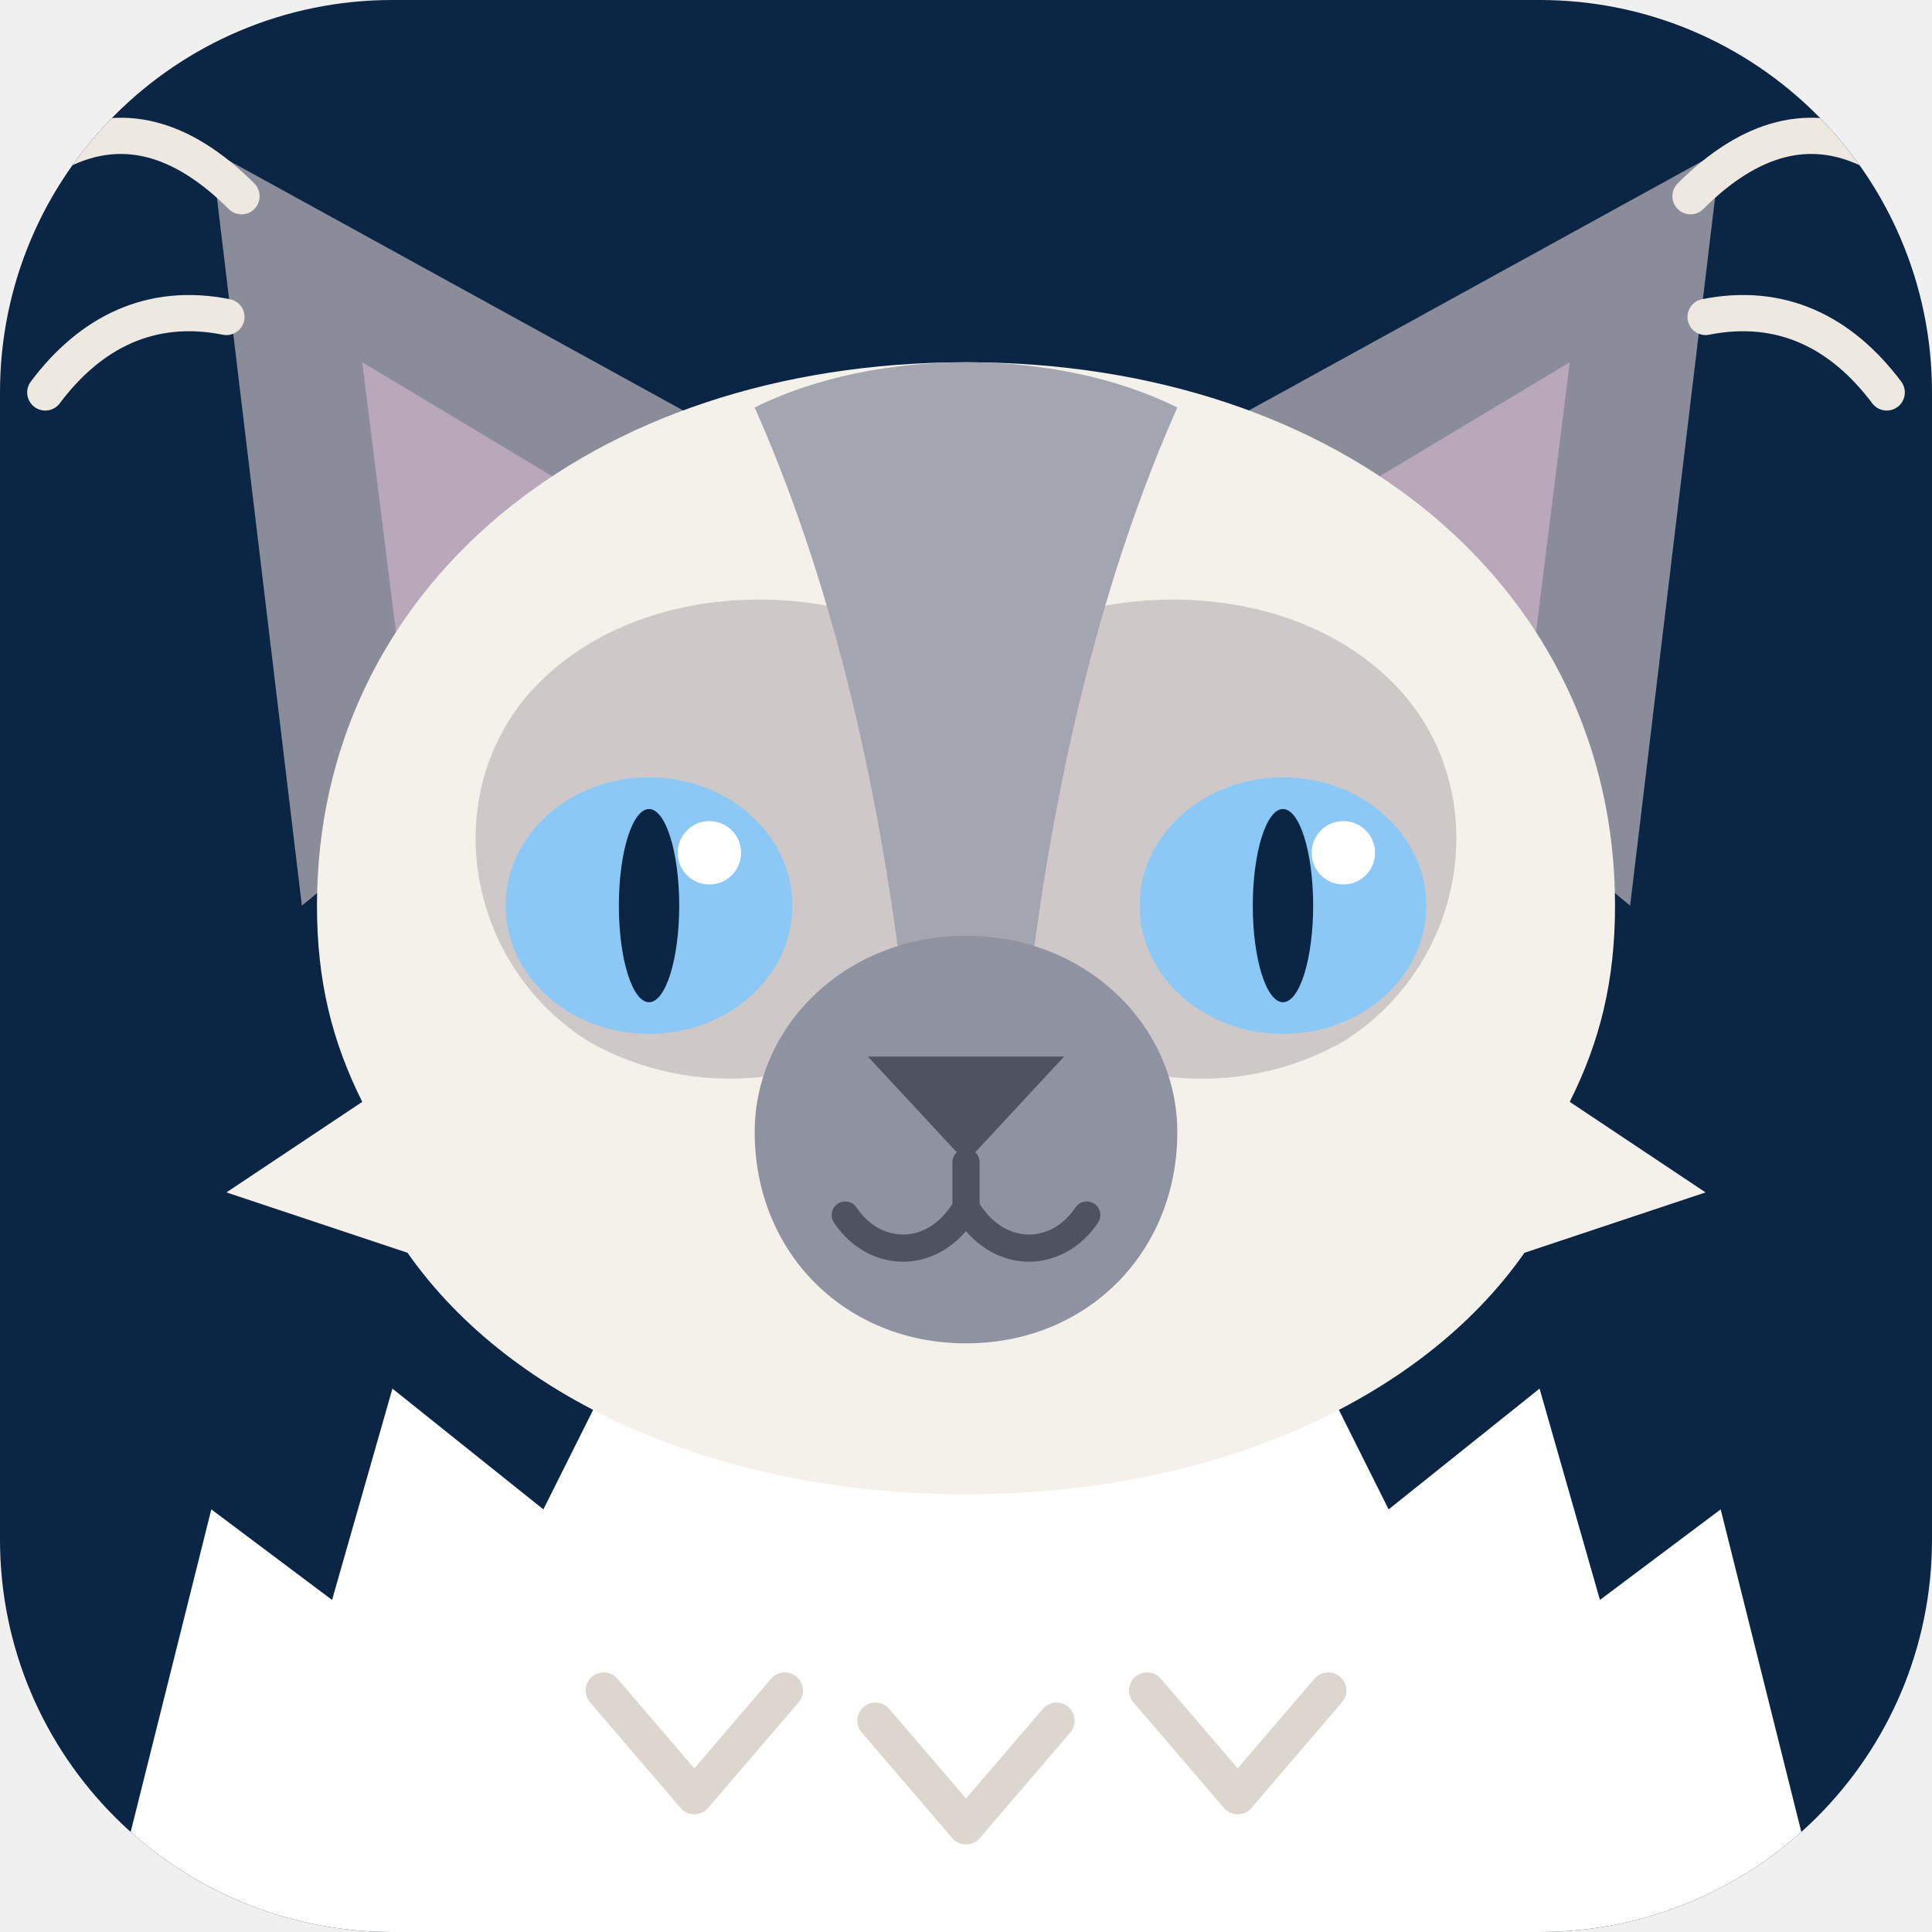
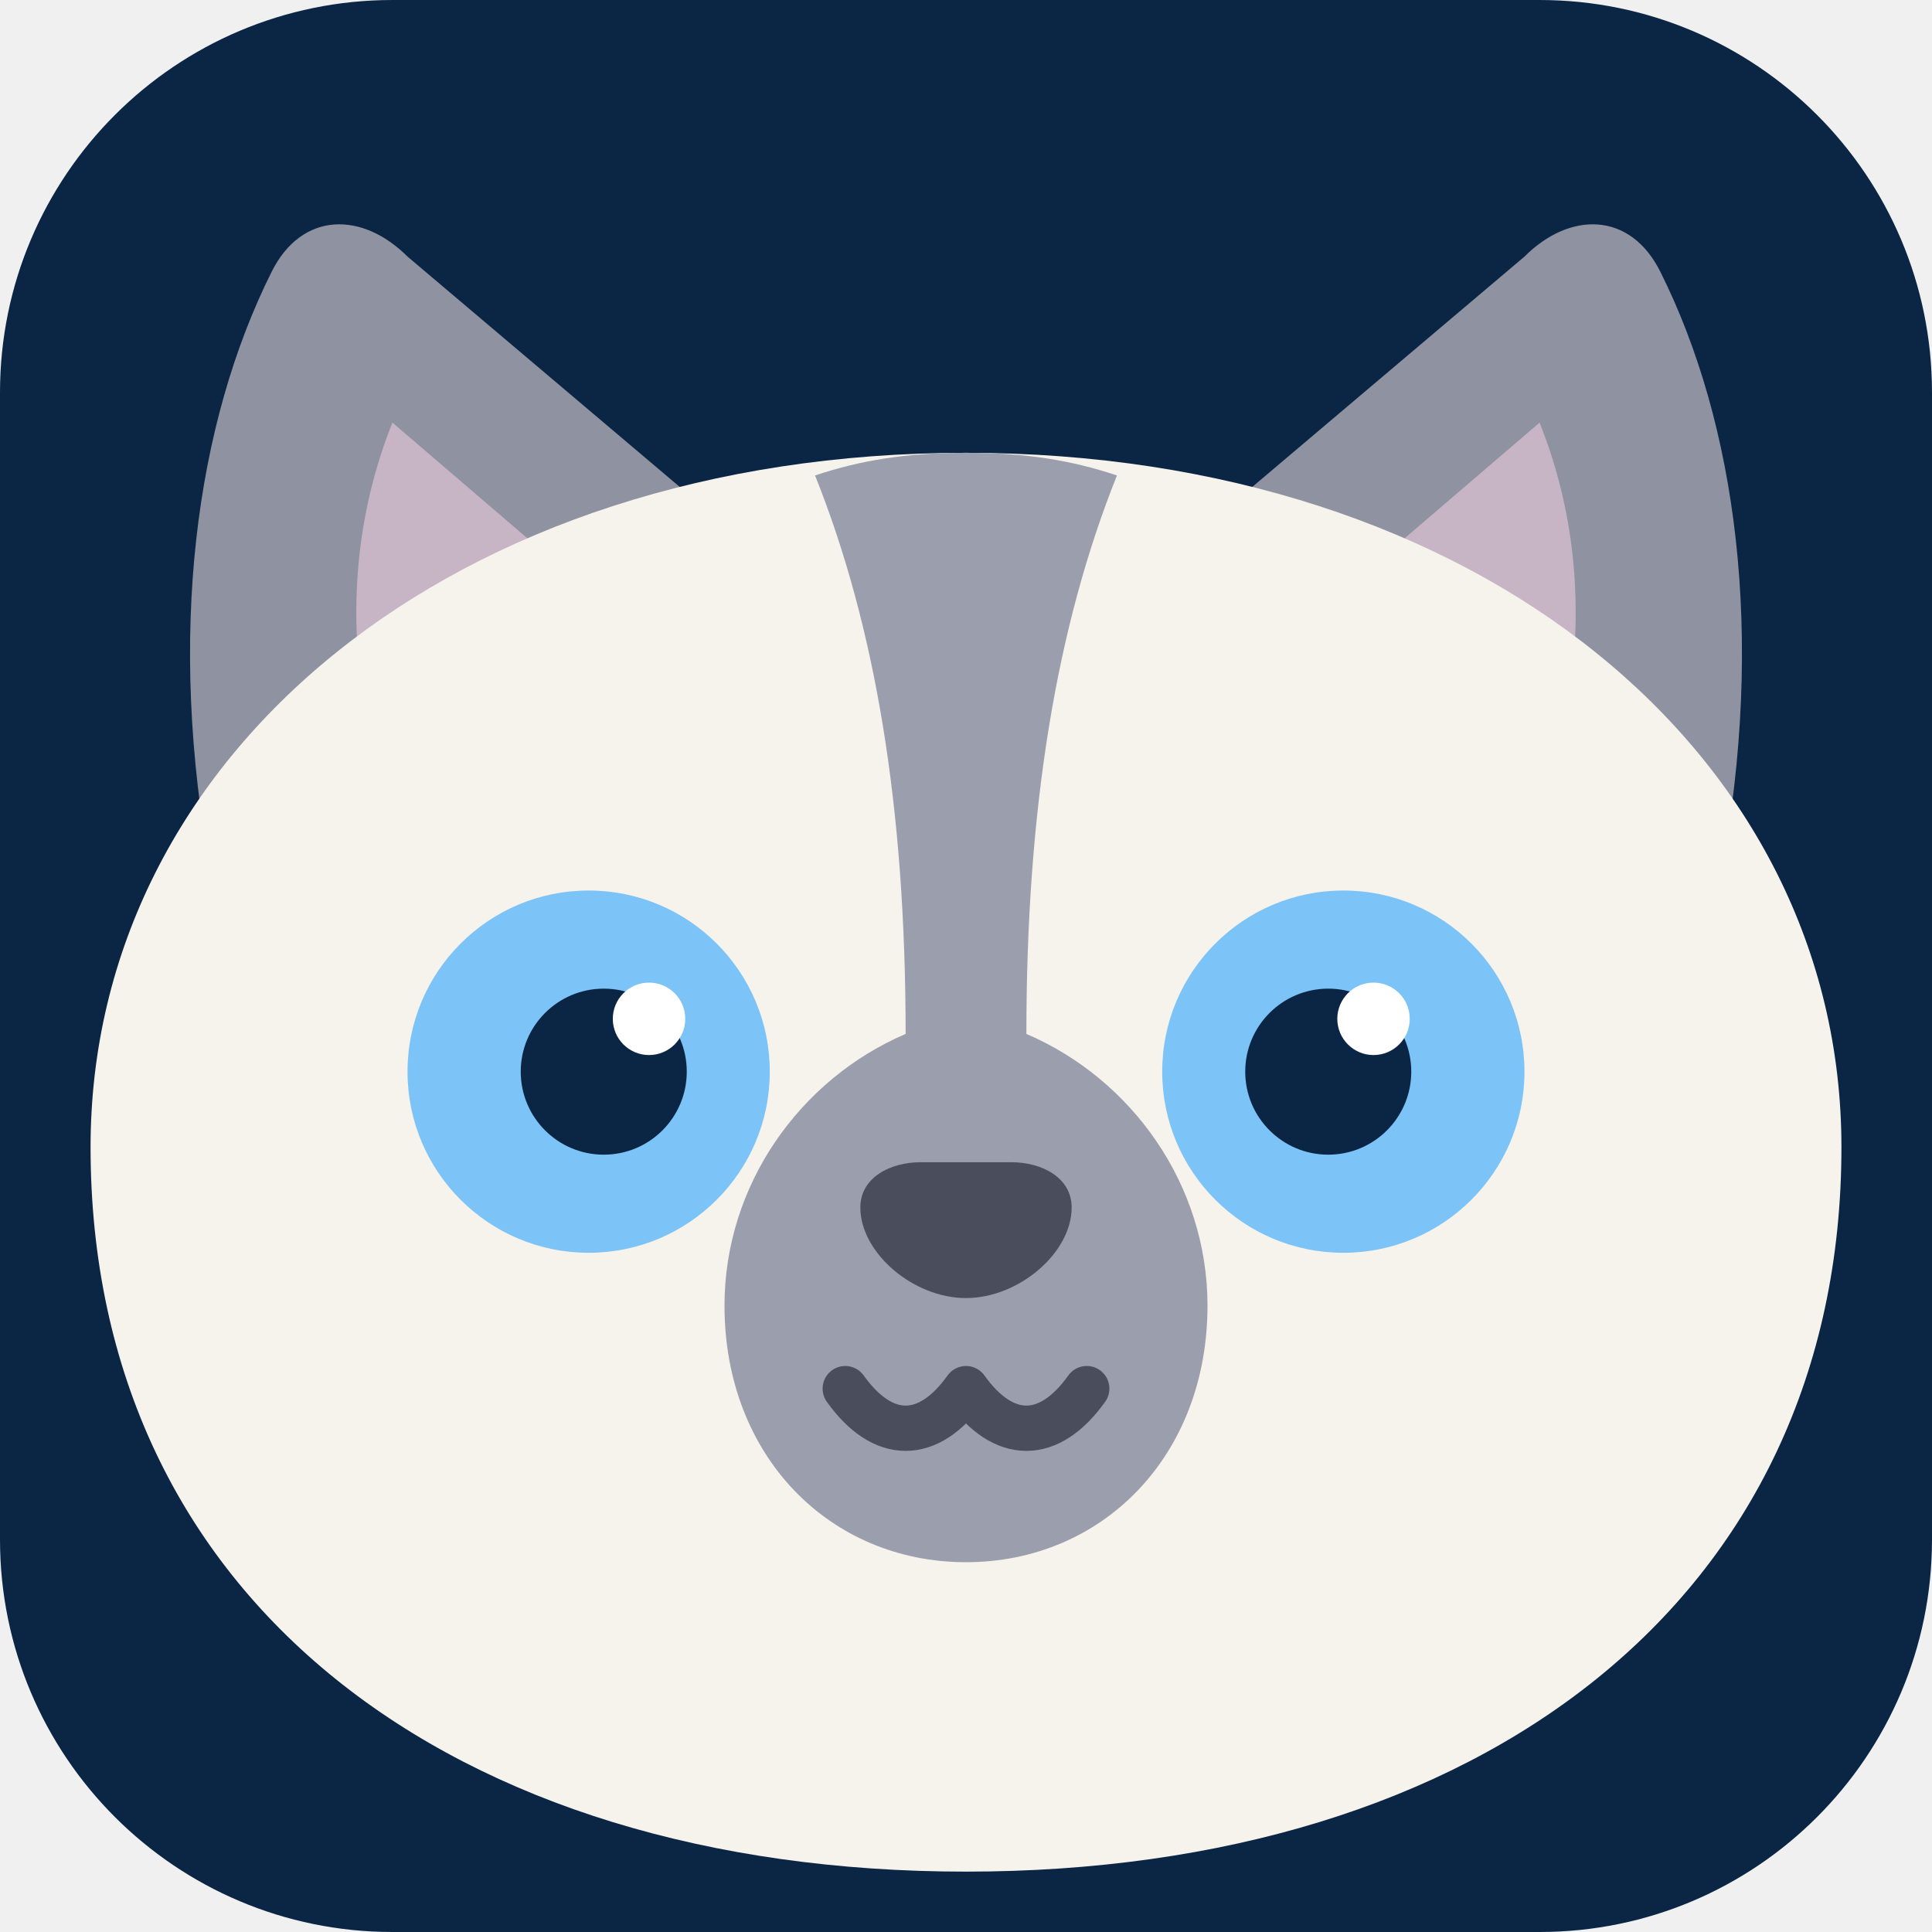
<svg xmlns="http://www.w3.org/2000/svg" viewBox="0 0 128 128">
  <defs>
    <clipPath id="tile">
      <rect width="128" height="128" rx="26" />
    </clipPath>
  </defs>
  <rect width="128" height="128" rx="26" fill="#0B2545" />
  <g clip-path="url(#tile)">
-     <path d="M20 60 14 10l40 22z" fill="#8A8C9A" />
-     <path d="M108 60 114 10 74 32z" fill="#8A8C9A" />
-     <path d="M27 48 24 24l20 12z" fill="#B9A8BA" />
-     <path d="M101 48 104 24 84 36z" fill="#B9A8BA" />
-     <path d="M16 13c-4-4-8-5-12-3M15 21c-5-1-9 1-12 5M112 13c4-4 8-5 12-3M113 21c5-1 9 1 12 5" fill="none" stroke="#EDE8E0" stroke-width="2.4" stroke-linecap="round" />
-     <path d="M6 132 14 100l8 6 4-14 10 8 6-12 10 9 12-11 12 11 10-9 6 12 10-8 4 14 8-6 8 32z" fill="#FFFFFF" />
-     <path d="M40 112l6 7 6-7M58 114l6 7 6-7M76 112l6 7 6-7" fill="none" stroke="#DCD6CE" stroke-width="2.4" stroke-linecap="round" stroke-linejoin="round" />
-     <path d="M64 24c25 0 43 15 43 36 0 5-1 9-3 13l9 6-12 4c-7 10-21 16-37 16s-30-6-37-16l-12-4 9-6c-2-4-3-8-3-13 0-21 18-36 43-36z" fill="#F4F0EA" />
-     <path d="M64 44c-8-6-22-6-29 2-6 7-4 18 4 23 7 4 16 3 21-2 1 8 2 13 4 13s3-5 4-13c5 5 14 6 21 2 8-5 10-16 4-23-7-8-21-8-29-2z" fill="#CFC8C8" />
-     <path d="M50 27c4 9 8 22 10 40h8c2-18 6-31 10-40-4-2-9-3-14-3s-10 1-14 3z" fill="#A3A5B1" />
-     <path d="M64 62c-8 0-14 6-14 13 0 8 6 14 14 14s14-6 14-14c0-7-6-13-14-13z" fill="#8F92A0" />
-     <ellipse cx="43" cy="60" rx="9.5" ry="8.5" fill="#8CC8F5" />
-     <ellipse cx="85" cy="60" rx="9.5" ry="8.5" fill="#8CC8F5" />
-     <ellipse cx="43" cy="60" rx="2" ry="6.4" fill="#0B2545" />
-     <ellipse cx="85" cy="60" rx="2" ry="6.4" fill="#0B2545" />
-     <circle cx="47" cy="56.5" r="2.1" fill="#FFFFFF" />
-     <circle cx="89" cy="56.5" r="2.1" fill="#FFFFFF" />
-     <path d="M57.5 70h13l-6.5 7z" fill="#4F5261" />
-     <path d="M64 77v3m0 0c-2 3.500-6 3.500-8 .5m8-.5c2 3.500 6 3.500 8 .5" fill="none" stroke="#4F5261" stroke-width="1.8" stroke-linecap="round" />
+     <path d="M14 58c-3-16-1-30 4-40 2-4 6-4 9-1l26 22z" fill="#8F92A0" />
+     <path d="M114 58c3-16 1-30-4-40-2-4-6-4-9-1L75 39z" fill="#8F92A0" />
+     <path d="M24 46c-1-7 0-13 2-18l14 12z" fill="#C7B5C6" />
+     <path d="M104 46c1-7 0-13-2-18L88 40z" fill="#C7B5C6" />
+     <path d="M64 30c34 0 58 20 58 46 0 30-24 48-58 48S6 106 6 76c0-26 24-46 58-46z" fill="#F6F2EC" />
+     <path d="M64 30c-4 0-7 .5-10 1.500 4 10 6 22 6 37-7 3-12 10-12 18 0 10 7 17 16 17s16-7 16-17c0-8-5-15-12-18 0-15 2-27 6-37-3-1-6-1.500-10-1.500z" fill="#9B9EAC" />
+     <circle cx="39" cy="71" r="12" fill="#7CC3F7" />
+     <circle cx="89" cy="71" r="12" fill="#7CC3F7" />
+     <circle cx="40" cy="71" r="5.500" fill="#0B2545" />
+     <circle cx="88" cy="71" r="5.500" fill="#0B2545" />
+     <circle cx="43" cy="67.500" r="2.400" fill="#FFFFFF" />
+     <circle cx="91" cy="67.500" r="2.400" fill="#FFFFFF" />
+     <path d="M57 80c0-2 2-3 4-3h6c2 0 4 1 4 3 0 3-3.500 6-7 6s-7-3-7-6z" fill="#4A4D5C" />
+     <path d="M56 92c2.500 3.500 5.500 3.500 8 0 2.500 3.500 5.500 3.500 8 0" fill="none" stroke="#4A4D5C" stroke-width="3" stroke-linecap="round" stroke-linejoin="round" />
  </g>
</svg>
